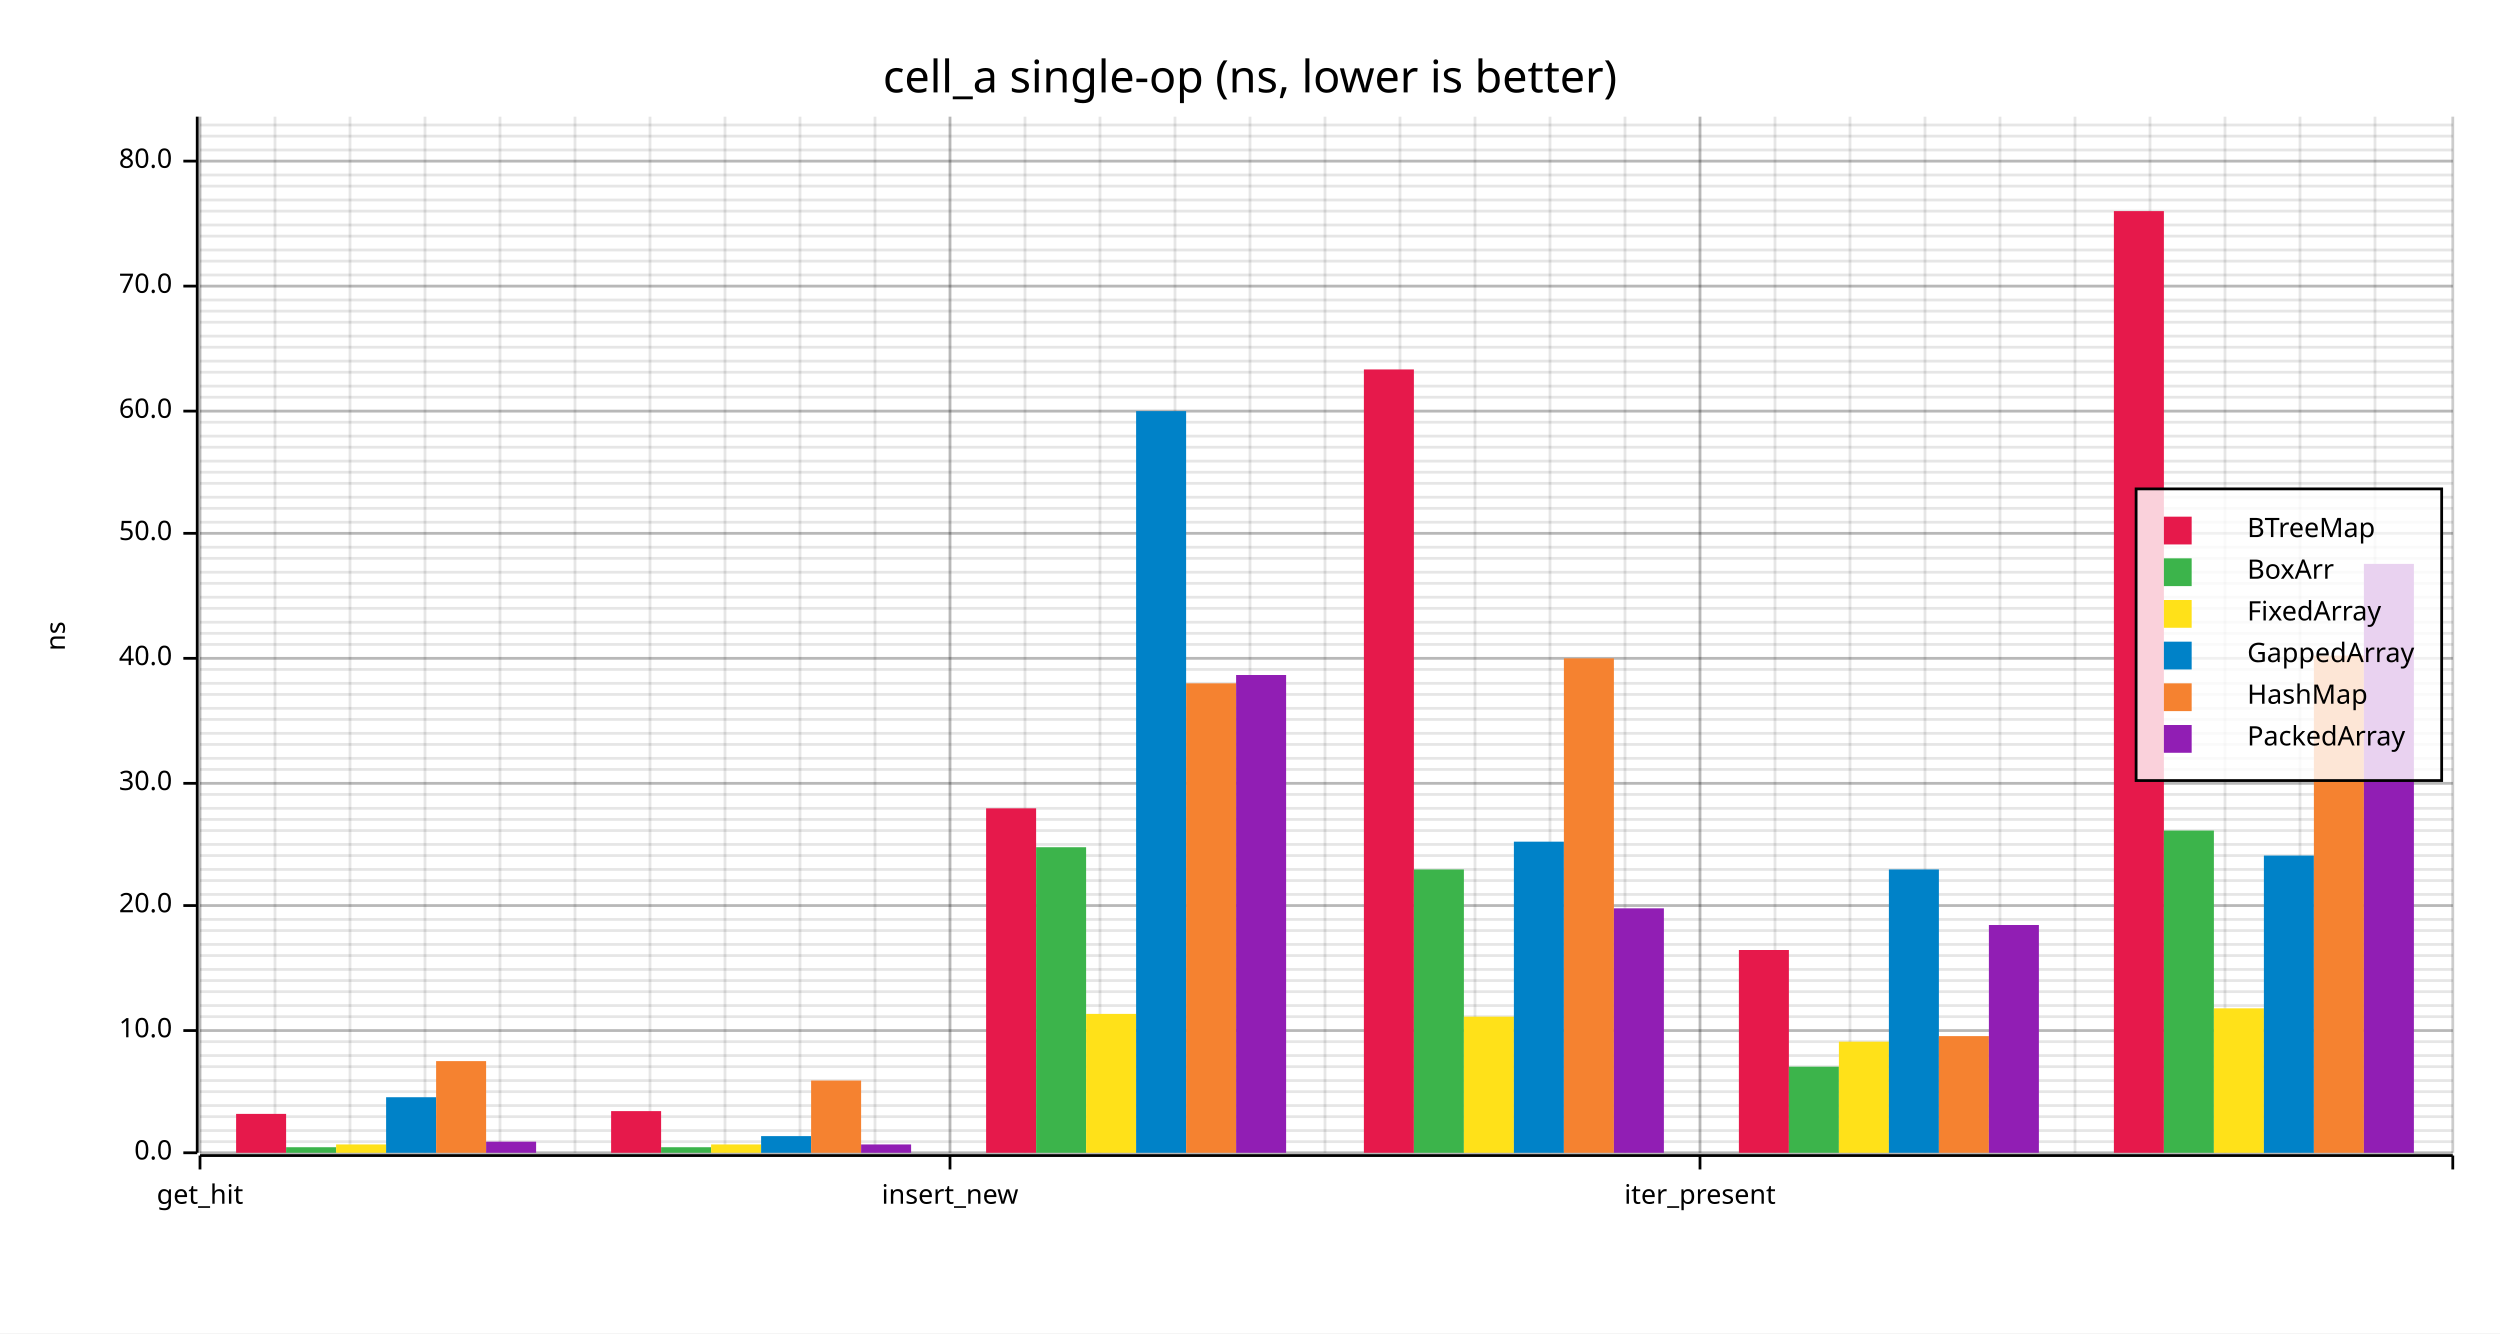
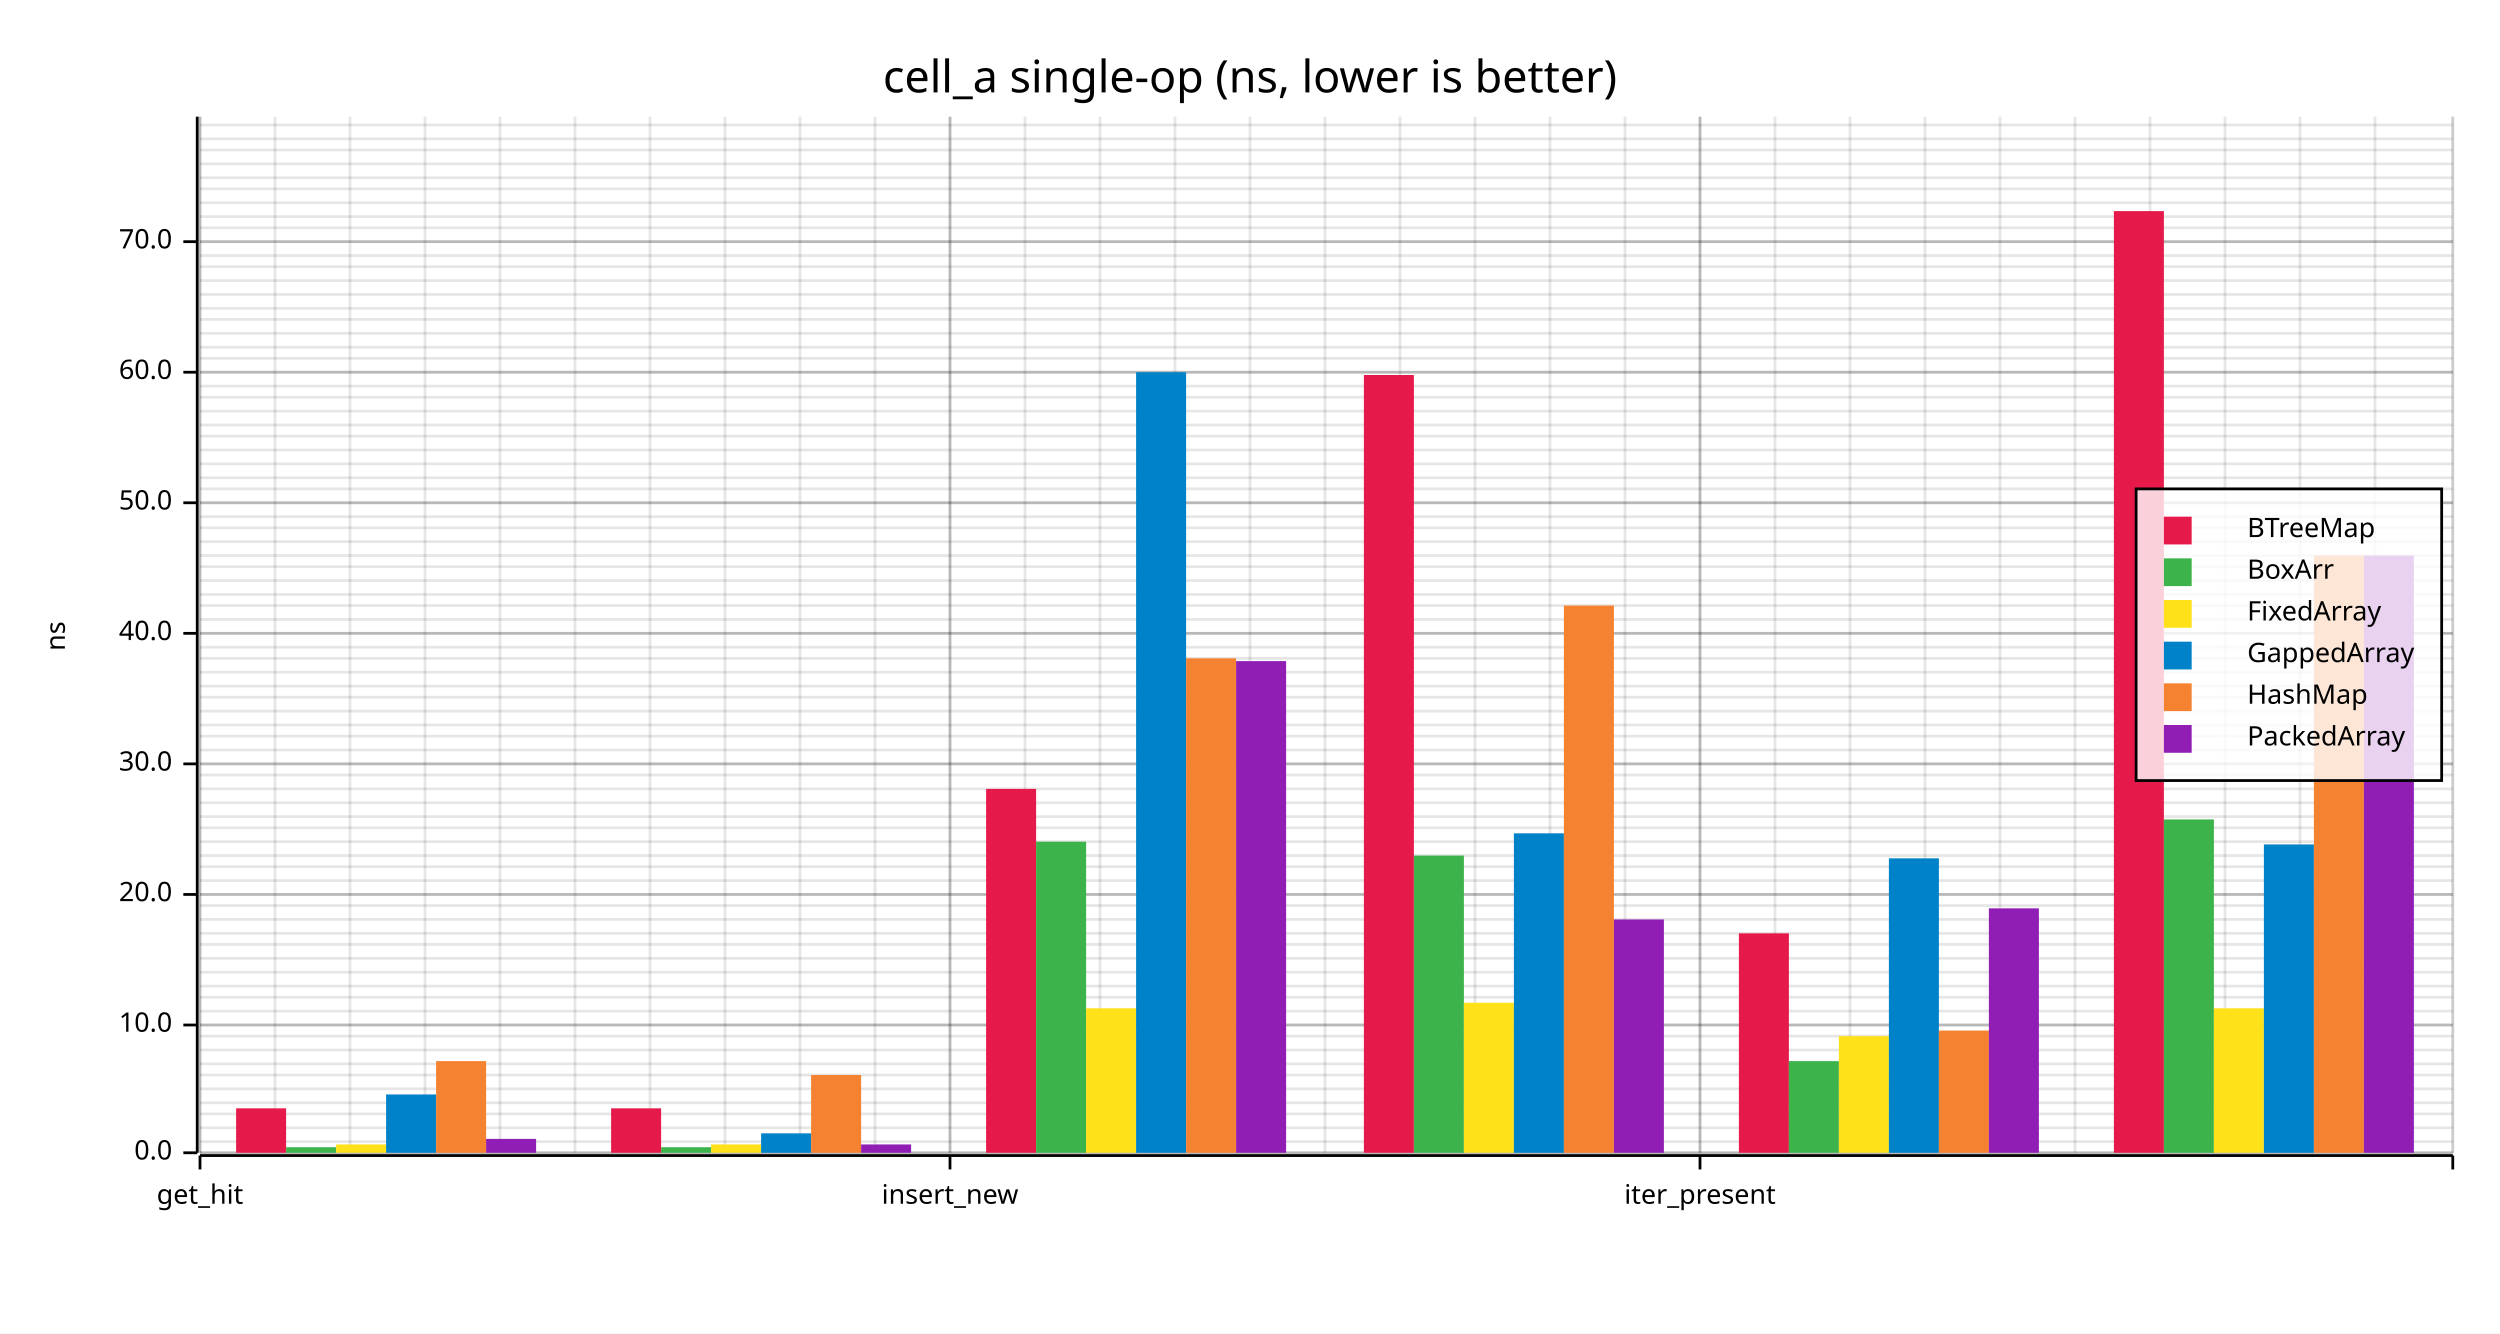
<svg xmlns="http://www.w3.org/2000/svg" width="900" height="480" viewBox="0 0 900 480">
  <rect x="0" y="0" width="900" height="480" opacity="1" fill="#FFFFFF" stroke="none" />
  <text x="450" y="21" dy="0.76em" text-anchor="middle" font-family="sans-serif" font-size="16.129" opacity="1" fill="#000000">
cell_a single-op (ns, lower is better)
</text>
  <line opacity="0.1" stroke="#000000" stroke-width="1" x1="72" y1="415" x2="72" y2="42" />
  <line opacity="0.1" stroke="#000000" stroke-width="1" x1="99" y1="415" x2="99" y2="42" />
  <line opacity="0.1" stroke="#000000" stroke-width="1" x1="126" y1="415" x2="126" y2="42" />
  <line opacity="0.1" stroke="#000000" stroke-width="1" x1="153" y1="415" x2="153" y2="42" />
  <line opacity="0.1" stroke="#000000" stroke-width="1" x1="180" y1="415" x2="180" y2="42" />
  <line opacity="0.1" stroke="#000000" stroke-width="1" x1="207" y1="415" x2="207" y2="42" />
  <line opacity="0.1" stroke="#000000" stroke-width="1" x1="234" y1="415" x2="234" y2="42" />
  <line opacity="0.1" stroke="#000000" stroke-width="1" x1="261" y1="415" x2="261" y2="42" />
  <line opacity="0.1" stroke="#000000" stroke-width="1" x1="288" y1="415" x2="288" y2="42" />
  <line opacity="0.1" stroke="#000000" stroke-width="1" x1="315" y1="415" x2="315" y2="42" />
  <line opacity="0.1" stroke="#000000" stroke-width="1" x1="342" y1="415" x2="342" y2="42" />
  <line opacity="0.1" stroke="#000000" stroke-width="1" x1="369" y1="415" x2="369" y2="42" />
  <line opacity="0.1" stroke="#000000" stroke-width="1" x1="396" y1="415" x2="396" y2="42" />
  <line opacity="0.1" stroke="#000000" stroke-width="1" x1="423" y1="415" x2="423" y2="42" />
  <line opacity="0.1" stroke="#000000" stroke-width="1" x1="450" y1="415" x2="450" y2="42" />
  <line opacity="0.1" stroke="#000000" stroke-width="1" x1="477" y1="415" x2="477" y2="42" />
  <line opacity="0.1" stroke="#000000" stroke-width="1" x1="504" y1="415" x2="504" y2="42" />
  <line opacity="0.1" stroke="#000000" stroke-width="1" x1="531" y1="415" x2="531" y2="42" />
  <line opacity="0.1" stroke="#000000" stroke-width="1" x1="558" y1="415" x2="558" y2="42" />
  <line opacity="0.1" stroke="#000000" stroke-width="1" x1="585" y1="415" x2="585" y2="42" />
  <line opacity="0.1" stroke="#000000" stroke-width="1" x1="612" y1="415" x2="612" y2="42" />
  <line opacity="0.1" stroke="#000000" stroke-width="1" x1="639" y1="415" x2="639" y2="42" />
  <line opacity="0.1" stroke="#000000" stroke-width="1" x1="666" y1="415" x2="666" y2="42" />
  <line opacity="0.1" stroke="#000000" stroke-width="1" x1="693" y1="415" x2="693" y2="42" />
  <line opacity="0.1" stroke="#000000" stroke-width="1" x1="720" y1="415" x2="720" y2="42" />
  <line opacity="0.1" stroke="#000000" stroke-width="1" x1="747" y1="415" x2="747" y2="42" />
  <line opacity="0.1" stroke="#000000" stroke-width="1" x1="774" y1="415" x2="774" y2="42" />
  <line opacity="0.1" stroke="#000000" stroke-width="1" x1="801" y1="415" x2="801" y2="42" />
  <line opacity="0.1" stroke="#000000" stroke-width="1" x1="828" y1="415" x2="828" y2="42" />
  <line opacity="0.1" stroke="#000000" stroke-width="1" x1="855" y1="415" x2="855" y2="42" />
  <line opacity="0.1" stroke="#000000" stroke-width="1" x1="72" y1="415" x2="883" y2="415" />
  <line opacity="0.1" stroke="#000000" stroke-width="1" x1="72" y1="411" x2="883" y2="411" />
-   <line opacity="0.1" stroke="#000000" stroke-width="1" x1="72" y1="407" x2="883" y2="407" />
-   <line opacity="0.1" stroke="#000000" stroke-width="1" x1="72" y1="402" x2="883" y2="402" />
-   <line opacity="0.1" stroke="#000000" stroke-width="1" x1="72" y1="398" x2="883" y2="398" />
-   <line opacity="0.1" stroke="#000000" stroke-width="1" x1="72" y1="393" x2="883" y2="393" />
-   <line opacity="0.1" stroke="#000000" stroke-width="1" x1="72" y1="389" x2="883" y2="389" />
-   <line opacity="0.1" stroke="#000000" stroke-width="1" x1="72" y1="384" x2="883" y2="384" />
-   <line opacity="0.1" stroke="#000000" stroke-width="1" x1="72" y1="380" x2="883" y2="380" />
-   <line opacity="0.1" stroke="#000000" stroke-width="1" x1="72" y1="375" x2="883" y2="375" />
-   <line opacity="0.1" stroke="#000000" stroke-width="1" x1="72" y1="371" x2="883" y2="371" />
-   <line opacity="0.1" stroke="#000000" stroke-width="1" x1="72" y1="366" x2="883" y2="366" />
-   <line opacity="0.1" stroke="#000000" stroke-width="1" x1="72" y1="362" x2="883" y2="362" />
-   <line opacity="0.1" stroke="#000000" stroke-width="1" x1="72" y1="357" x2="883" y2="357" />
-   <line opacity="0.1" stroke="#000000" stroke-width="1" x1="72" y1="353" x2="883" y2="353" />
-   <line opacity="0.1" stroke="#000000" stroke-width="1" x1="72" y1="349" x2="883" y2="349" />
-   <line opacity="0.1" stroke="#000000" stroke-width="1" x1="72" y1="344" x2="883" y2="344" />
+   <line opacity="0.1" stroke="#000000" stroke-width="1" x1="72" y1="406" x2="883" y2="406" />
+   <line opacity="0.1" stroke="#000000" stroke-width="1" x1="72" y1="401" x2="883" y2="401" />
+   <line opacity="0.1" stroke="#000000" stroke-width="1" x1="72" y1="397" x2="883" y2="397" />
+   <line opacity="0.1" stroke="#000000" stroke-width="1" x1="72" y1="392" x2="883" y2="392" />
+   <line opacity="0.1" stroke="#000000" stroke-width="1" x1="72" y1="387" x2="883" y2="387" />
+   <line opacity="0.1" stroke="#000000" stroke-width="1" x1="72" y1="383" x2="883" y2="383" />
+   <line opacity="0.1" stroke="#000000" stroke-width="1" x1="72" y1="378" x2="883" y2="378" />
+   <line opacity="0.1" stroke="#000000" stroke-width="1" x1="72" y1="373" x2="883" y2="373" />
+   <line opacity="0.1" stroke="#000000" stroke-width="1" x1="72" y1="369" x2="883" y2="369" />
+   <line opacity="0.1" stroke="#000000" stroke-width="1" x1="72" y1="364" x2="883" y2="364" />
+   <line opacity="0.1" stroke="#000000" stroke-width="1" x1="72" y1="359" x2="883" y2="359" />
+   <line opacity="0.1" stroke="#000000" stroke-width="1" x1="72" y1="355" x2="883" y2="355" />
+   <line opacity="0.1" stroke="#000000" stroke-width="1" x1="72" y1="350" x2="883" y2="350" />
+   <line opacity="0.1" stroke="#000000" stroke-width="1" x1="72" y1="345" x2="883" y2="345" />
  <line opacity="0.1" stroke="#000000" stroke-width="1" x1="72" y1="340" x2="883" y2="340" />
-   <line opacity="0.1" stroke="#000000" stroke-width="1" x1="72" y1="335" x2="883" y2="335" />
+   <line opacity="0.1" stroke="#000000" stroke-width="1" x1="72" y1="336" x2="883" y2="336" />
  <line opacity="0.1" stroke="#000000" stroke-width="1" x1="72" y1="331" x2="883" y2="331" />
  <line opacity="0.1" stroke="#000000" stroke-width="1" x1="72" y1="326" x2="883" y2="326" />
  <line opacity="0.1" stroke="#000000" stroke-width="1" x1="72" y1="322" x2="883" y2="322" />
  <line opacity="0.1" stroke="#000000" stroke-width="1" x1="72" y1="317" x2="883" y2="317" />
-   <line opacity="0.1" stroke="#000000" stroke-width="1" x1="72" y1="313" x2="883" y2="313" />
+   <line opacity="0.1" stroke="#000000" stroke-width="1" x1="72" y1="312" x2="883" y2="312" />
  <line opacity="0.1" stroke="#000000" stroke-width="1" x1="72" y1="308" x2="883" y2="308" />
-   <line opacity="0.1" stroke="#000000" stroke-width="1" x1="72" y1="304" x2="883" y2="304" />
-   <line opacity="0.1" stroke="#000000" stroke-width="1" x1="72" y1="299" x2="883" y2="299" />
-   <line opacity="0.1" stroke="#000000" stroke-width="1" x1="72" y1="295" x2="883" y2="295" />
-   <line opacity="0.1" stroke="#000000" stroke-width="1" x1="72" y1="291" x2="883" y2="291" />
-   <line opacity="0.1" stroke="#000000" stroke-width="1" x1="72" y1="286" x2="883" y2="286" />
-   <line opacity="0.1" stroke="#000000" stroke-width="1" x1="72" y1="282" x2="883" y2="282" />
-   <line opacity="0.1" stroke="#000000" stroke-width="1" x1="72" y1="277" x2="883" y2="277" />
-   <line opacity="0.1" stroke="#000000" stroke-width="1" x1="72" y1="273" x2="883" y2="273" />
-   <line opacity="0.1" stroke="#000000" stroke-width="1" x1="72" y1="268" x2="883" y2="268" />
-   <line opacity="0.1" stroke="#000000" stroke-width="1" x1="72" y1="264" x2="883" y2="264" />
-   <line opacity="0.1" stroke="#000000" stroke-width="1" x1="72" y1="259" x2="883" y2="259" />
-   <line opacity="0.1" stroke="#000000" stroke-width="1" x1="72" y1="255" x2="883" y2="255" />
-   <line opacity="0.1" stroke="#000000" stroke-width="1" x1="72" y1="250" x2="883" y2="250" />
-   <line opacity="0.1" stroke="#000000" stroke-width="1" x1="72" y1="246" x2="883" y2="246" />
-   <line opacity="0.1" stroke="#000000" stroke-width="1" x1="72" y1="241" x2="883" y2="241" />
+   <line opacity="0.1" stroke="#000000" stroke-width="1" x1="72" y1="303" x2="883" y2="303" />
+   <line opacity="0.1" stroke="#000000" stroke-width="1" x1="72" y1="298" x2="883" y2="298" />
+   <line opacity="0.1" stroke="#000000" stroke-width="1" x1="72" y1="294" x2="883" y2="294" />
+   <line opacity="0.1" stroke="#000000" stroke-width="1" x1="72" y1="289" x2="883" y2="289" />
+   <line opacity="0.1" stroke="#000000" stroke-width="1" x1="72" y1="284" x2="883" y2="284" />
+   <line opacity="0.1" stroke="#000000" stroke-width="1" x1="72" y1="279" x2="883" y2="279" />
+   <line opacity="0.1" stroke="#000000" stroke-width="1" x1="72" y1="275" x2="883" y2="275" />
+   <line opacity="0.1" stroke="#000000" stroke-width="1" x1="72" y1="270" x2="883" y2="270" />
+   <line opacity="0.1" stroke="#000000" stroke-width="1" x1="72" y1="265" x2="883" y2="265" />
+   <line opacity="0.1" stroke="#000000" stroke-width="1" x1="72" y1="261" x2="883" y2="261" />
+   <line opacity="0.1" stroke="#000000" stroke-width="1" x1="72" y1="256" x2="883" y2="256" />
+   <line opacity="0.1" stroke="#000000" stroke-width="1" x1="72" y1="251" x2="883" y2="251" />
+   <line opacity="0.1" stroke="#000000" stroke-width="1" x1="72" y1="247" x2="883" y2="247" />
+   <line opacity="0.1" stroke="#000000" stroke-width="1" x1="72" y1="242" x2="883" y2="242" />
  <line opacity="0.1" stroke="#000000" stroke-width="1" x1="72" y1="237" x2="883" y2="237" />
-   <line opacity="0.1" stroke="#000000" stroke-width="1" x1="72" y1="232" x2="883" y2="232" />
+   <line opacity="0.1" stroke="#000000" stroke-width="1" x1="72" y1="233" x2="883" y2="233" />
  <line opacity="0.1" stroke="#000000" stroke-width="1" x1="72" y1="228" x2="883" y2="228" />
-   <line opacity="0.1" stroke="#000000" stroke-width="1" x1="72" y1="224" x2="883" y2="224" />
-   <line opacity="0.1" stroke="#000000" stroke-width="1" x1="72" y1="219" x2="883" y2="219" />
-   <line opacity="0.1" stroke="#000000" stroke-width="1" x1="72" y1="215" x2="883" y2="215" />
-   <line opacity="0.1" stroke="#000000" stroke-width="1" x1="72" y1="210" x2="883" y2="210" />
-   <line opacity="0.1" stroke="#000000" stroke-width="1" x1="72" y1="206" x2="883" y2="206" />
-   <line opacity="0.1" stroke="#000000" stroke-width="1" x1="72" y1="201" x2="883" y2="201" />
-   <line opacity="0.1" stroke="#000000" stroke-width="1" x1="72" y1="197" x2="883" y2="197" />
-   <line opacity="0.1" stroke="#000000" stroke-width="1" x1="72" y1="192" x2="883" y2="192" />
-   <line opacity="0.1" stroke="#000000" stroke-width="1" x1="72" y1="188" x2="883" y2="188" />
-   <line opacity="0.1" stroke="#000000" stroke-width="1" x1="72" y1="183" x2="883" y2="183" />
-   <line opacity="0.1" stroke="#000000" stroke-width="1" x1="72" y1="179" x2="883" y2="179" />
-   <line opacity="0.1" stroke="#000000" stroke-width="1" x1="72" y1="174" x2="883" y2="174" />
-   <line opacity="0.1" stroke="#000000" stroke-width="1" x1="72" y1="170" x2="883" y2="170" />
-   <line opacity="0.1" stroke="#000000" stroke-width="1" x1="72" y1="166" x2="883" y2="166" />
-   <line opacity="0.1" stroke="#000000" stroke-width="1" x1="72" y1="161" x2="883" y2="161" />
+   <line opacity="0.1" stroke="#000000" stroke-width="1" x1="72" y1="223" x2="883" y2="223" />
+   <line opacity="0.1" stroke="#000000" stroke-width="1" x1="72" y1="218" x2="883" y2="218" />
+   <line opacity="0.1" stroke="#000000" stroke-width="1" x1="72" y1="214" x2="883" y2="214" />
+   <line opacity="0.1" stroke="#000000" stroke-width="1" x1="72" y1="209" x2="883" y2="209" />
+   <line opacity="0.1" stroke="#000000" stroke-width="1" x1="72" y1="204" x2="883" y2="204" />
+   <line opacity="0.1" stroke="#000000" stroke-width="1" x1="72" y1="200" x2="883" y2="200" />
+   <line opacity="0.1" stroke="#000000" stroke-width="1" x1="72" y1="195" x2="883" y2="195" />
+   <line opacity="0.1" stroke="#000000" stroke-width="1" x1="72" y1="190" x2="883" y2="190" />
+   <line opacity="0.1" stroke="#000000" stroke-width="1" x1="72" y1="186" x2="883" y2="186" />
+   <line opacity="0.1" stroke="#000000" stroke-width="1" x1="72" y1="181" x2="883" y2="181" />
+   <line opacity="0.1" stroke="#000000" stroke-width="1" x1="72" y1="176" x2="883" y2="176" />
+   <line opacity="0.1" stroke="#000000" stroke-width="1" x1="72" y1="172" x2="883" y2="172" />
+   <line opacity="0.1" stroke="#000000" stroke-width="1" x1="72" y1="167" x2="883" y2="167" />
+   <line opacity="0.1" stroke="#000000" stroke-width="1" x1="72" y1="162" x2="883" y2="162" />
  <line opacity="0.1" stroke="#000000" stroke-width="1" x1="72" y1="157" x2="883" y2="157" />
-   <line opacity="0.1" stroke="#000000" stroke-width="1" x1="72" y1="152" x2="883" y2="152" />
+   <line opacity="0.1" stroke="#000000" stroke-width="1" x1="72" y1="153" x2="883" y2="153" />
  <line opacity="0.1" stroke="#000000" stroke-width="1" x1="72" y1="148" x2="883" y2="148" />
  <line opacity="0.1" stroke="#000000" stroke-width="1" x1="72" y1="143" x2="883" y2="143" />
  <line opacity="0.1" stroke="#000000" stroke-width="1" x1="72" y1="139" x2="883" y2="139" />
  <line opacity="0.1" stroke="#000000" stroke-width="1" x1="72" y1="134" x2="883" y2="134" />
-   <line opacity="0.1" stroke="#000000" stroke-width="1" x1="72" y1="130" x2="883" y2="130" />
+   <line opacity="0.1" stroke="#000000" stroke-width="1" x1="72" y1="129" x2="883" y2="129" />
  <line opacity="0.1" stroke="#000000" stroke-width="1" x1="72" y1="125" x2="883" y2="125" />
-   <line opacity="0.1" stroke="#000000" stroke-width="1" x1="72" y1="121" x2="883" y2="121" />
-   <line opacity="0.1" stroke="#000000" stroke-width="1" x1="72" y1="116" x2="883" y2="116" />
-   <line opacity="0.1" stroke="#000000" stroke-width="1" x1="72" y1="112" x2="883" y2="112" />
-   <line opacity="0.1" stroke="#000000" stroke-width="1" x1="72" y1="108" x2="883" y2="108" />
-   <line opacity="0.1" stroke="#000000" stroke-width="1" x1="72" y1="103" x2="883" y2="103" />
-   <line opacity="0.1" stroke="#000000" stroke-width="1" x1="72" y1="99" x2="883" y2="99" />
-   <line opacity="0.1" stroke="#000000" stroke-width="1" x1="72" y1="94" x2="883" y2="94" />
-   <line opacity="0.1" stroke="#000000" stroke-width="1" x1="72" y1="90" x2="883" y2="90" />
-   <line opacity="0.1" stroke="#000000" stroke-width="1" x1="72" y1="85" x2="883" y2="85" />
-   <line opacity="0.1" stroke="#000000" stroke-width="1" x1="72" y1="81" x2="883" y2="81" />
-   <line opacity="0.1" stroke="#000000" stroke-width="1" x1="72" y1="76" x2="883" y2="76" />
-   <line opacity="0.1" stroke="#000000" stroke-width="1" x1="72" y1="72" x2="883" y2="72" />
-   <line opacity="0.1" stroke="#000000" stroke-width="1" x1="72" y1="67" x2="883" y2="67" />
-   <line opacity="0.1" stroke="#000000" stroke-width="1" x1="72" y1="63" x2="883" y2="63" />
-   <line opacity="0.1" stroke="#000000" stroke-width="1" x1="72" y1="58" x2="883" y2="58" />
+   <line opacity="0.1" stroke="#000000" stroke-width="1" x1="72" y1="120" x2="883" y2="120" />
+   <line opacity="0.1" stroke="#000000" stroke-width="1" x1="72" y1="115" x2="883" y2="115" />
+   <line opacity="0.1" stroke="#000000" stroke-width="1" x1="72" y1="111" x2="883" y2="111" />
+   <line opacity="0.1" stroke="#000000" stroke-width="1" x1="72" y1="106" x2="883" y2="106" />
+   <line opacity="0.1" stroke="#000000" stroke-width="1" x1="72" y1="101" x2="883" y2="101" />
+   <line opacity="0.1" stroke="#000000" stroke-width="1" x1="72" y1="96" x2="883" y2="96" />
+   <line opacity="0.1" stroke="#000000" stroke-width="1" x1="72" y1="92" x2="883" y2="92" />
+   <line opacity="0.1" stroke="#000000" stroke-width="1" x1="72" y1="87" x2="883" y2="87" />
+   <line opacity="0.1" stroke="#000000" stroke-width="1" x1="72" y1="82" x2="883" y2="82" />
+   <line opacity="0.1" stroke="#000000" stroke-width="1" x1="72" y1="78" x2="883" y2="78" />
+   <line opacity="0.1" stroke="#000000" stroke-width="1" x1="72" y1="73" x2="883" y2="73" />
+   <line opacity="0.1" stroke="#000000" stroke-width="1" x1="72" y1="68" x2="883" y2="68" />
+   <line opacity="0.1" stroke="#000000" stroke-width="1" x1="72" y1="64" x2="883" y2="64" />
+   <line opacity="0.1" stroke="#000000" stroke-width="1" x1="72" y1="59" x2="883" y2="59" />
  <line opacity="0.1" stroke="#000000" stroke-width="1" x1="72" y1="54" x2="883" y2="54" />
-   <line opacity="0.1" stroke="#000000" stroke-width="1" x1="72" y1="49" x2="883" y2="49" />
+   <line opacity="0.1" stroke="#000000" stroke-width="1" x1="72" y1="50" x2="883" y2="50" />
  <line opacity="0.1" stroke="#000000" stroke-width="1" x1="72" y1="45" x2="883" y2="45" />
  <text x="16" y="229" dy="0.76em" text-anchor="middle" font-family="sans-serif" font-size="9.677" opacity="1" fill="#000000" transform="rotate(270, 16, 229)">
ns
</text>
  <line opacity="0.2" stroke="#000000" stroke-width="1" x1="72" y1="415" x2="72" y2="42" />
  <line opacity="0.2" stroke="#000000" stroke-width="1" x1="342" y1="415" x2="342" y2="42" />
  <line opacity="0.2" stroke="#000000" stroke-width="1" x1="612" y1="415" x2="612" y2="42" />
  <line opacity="0.2" stroke="#000000" stroke-width="1" x1="883" y1="415" x2="883" y2="42" />
  <line opacity="0.2" stroke="#000000" stroke-width="1" x1="72" y1="415" x2="883" y2="415" />
-   <line opacity="0.2" stroke="#000000" stroke-width="1" x1="72" y1="371" x2="883" y2="371" />
-   <line opacity="0.2" stroke="#000000" stroke-width="1" x1="72" y1="326" x2="883" y2="326" />
-   <line opacity="0.2" stroke="#000000" stroke-width="1" x1="72" y1="282" x2="883" y2="282" />
-   <line opacity="0.2" stroke="#000000" stroke-width="1" x1="72" y1="237" x2="883" y2="237" />
-   <line opacity="0.2" stroke="#000000" stroke-width="1" x1="72" y1="192" x2="883" y2="192" />
-   <line opacity="0.2" stroke="#000000" stroke-width="1" x1="72" y1="148" x2="883" y2="148" />
-   <line opacity="0.2" stroke="#000000" stroke-width="1" x1="72" y1="103" x2="883" y2="103" />
-   <line opacity="0.2" stroke="#000000" stroke-width="1" x1="72" y1="58" x2="883" y2="58" />
+   <line opacity="0.2" stroke="#000000" stroke-width="1" x1="72" y1="369" x2="883" y2="369" />
+   <line opacity="0.2" stroke="#000000" stroke-width="1" x1="72" y1="322" x2="883" y2="322" />
+   <line opacity="0.2" stroke="#000000" stroke-width="1" x1="72" y1="275" x2="883" y2="275" />
+   <line opacity="0.2" stroke="#000000" stroke-width="1" x1="72" y1="228" x2="883" y2="228" />
+   <line opacity="0.2" stroke="#000000" stroke-width="1" x1="72" y1="181" x2="883" y2="181" />
+   <line opacity="0.2" stroke="#000000" stroke-width="1" x1="72" y1="134" x2="883" y2="134" />
+   <line opacity="0.2" stroke="#000000" stroke-width="1" x1="72" y1="87" x2="883" y2="87" />
  <polyline fill="none" opacity="1" stroke="#000000" stroke-width="1" points="71,42 71,415 " />
  <text x="62" y="415" dy="0.5ex" text-anchor="end" font-family="sans-serif" font-size="9.677" opacity="1" fill="#000000">
0.0
</text>
  <polyline fill="none" opacity="1" stroke="#000000" stroke-width="1" points="66,415 71,415 " />
-   <text x="62" y="371" dy="0.5ex" text-anchor="end" font-family="sans-serif" font-size="9.677" opacity="1" fill="#000000">
+   <text x="62" y="369" dy="0.5ex" text-anchor="end" font-family="sans-serif" font-size="9.677" opacity="1" fill="#000000">
10.0
</text>
-   <polyline fill="none" opacity="1" stroke="#000000" stroke-width="1" points="66,371 71,371 " />
-   <text x="62" y="326" dy="0.5ex" text-anchor="end" font-family="sans-serif" font-size="9.677" opacity="1" fill="#000000">
+   <polyline fill="none" opacity="1" stroke="#000000" stroke-width="1" points="66,369 71,369 " />
+   <text x="62" y="322" dy="0.5ex" text-anchor="end" font-family="sans-serif" font-size="9.677" opacity="1" fill="#000000">
20.0
</text>
-   <polyline fill="none" opacity="1" stroke="#000000" stroke-width="1" points="66,326 71,326 " />
-   <text x="62" y="282" dy="0.5ex" text-anchor="end" font-family="sans-serif" font-size="9.677" opacity="1" fill="#000000">
+   <polyline fill="none" opacity="1" stroke="#000000" stroke-width="1" points="66,322 71,322 " />
+   <text x="62" y="275" dy="0.5ex" text-anchor="end" font-family="sans-serif" font-size="9.677" opacity="1" fill="#000000">
30.0
</text>
-   <polyline fill="none" opacity="1" stroke="#000000" stroke-width="1" points="66,282 71,282 " />
-   <text x="62" y="237" dy="0.5ex" text-anchor="end" font-family="sans-serif" font-size="9.677" opacity="1" fill="#000000">
+   <polyline fill="none" opacity="1" stroke="#000000" stroke-width="1" points="66,275 71,275 " />
+   <text x="62" y="228" dy="0.5ex" text-anchor="end" font-family="sans-serif" font-size="9.677" opacity="1" fill="#000000">
40.0
</text>
-   <polyline fill="none" opacity="1" stroke="#000000" stroke-width="1" points="66,237 71,237 " />
-   <text x="62" y="192" dy="0.5ex" text-anchor="end" font-family="sans-serif" font-size="9.677" opacity="1" fill="#000000">
+   <polyline fill="none" opacity="1" stroke="#000000" stroke-width="1" points="66,228 71,228 " />
+   <text x="62" y="181" dy="0.5ex" text-anchor="end" font-family="sans-serif" font-size="9.677" opacity="1" fill="#000000">
50.0
</text>
-   <polyline fill="none" opacity="1" stroke="#000000" stroke-width="1" points="66,192 71,192 " />
-   <text x="62" y="148" dy="0.5ex" text-anchor="end" font-family="sans-serif" font-size="9.677" opacity="1" fill="#000000">
+   <polyline fill="none" opacity="1" stroke="#000000" stroke-width="1" points="66,181 71,181 " />
+   <text x="62" y="134" dy="0.5ex" text-anchor="end" font-family="sans-serif" font-size="9.677" opacity="1" fill="#000000">
60.0
</text>
-   <polyline fill="none" opacity="1" stroke="#000000" stroke-width="1" points="66,148 71,148 " />
-   <text x="62" y="103" dy="0.5ex" text-anchor="end" font-family="sans-serif" font-size="9.677" opacity="1" fill="#000000">
+   <polyline fill="none" opacity="1" stroke="#000000" stroke-width="1" points="66,134 71,134 " />
+   <text x="62" y="87" dy="0.5ex" text-anchor="end" font-family="sans-serif" font-size="9.677" opacity="1" fill="#000000">
70.0
</text>
-   <polyline fill="none" opacity="1" stroke="#000000" stroke-width="1" points="66,103 71,103 " />
-   <text x="62" y="58" dy="0.5ex" text-anchor="end" font-family="sans-serif" font-size="9.677" opacity="1" fill="#000000">
- 80.0
- </text>
-   <polyline fill="none" opacity="1" stroke="#000000" stroke-width="1" points="66,58 71,58 " />
+   <polyline fill="none" opacity="1" stroke="#000000" stroke-width="1" points="66,87 71,87 " />
  <polyline fill="none" opacity="1" stroke="#000000" stroke-width="1" points="72,416 883,416 " />
  <text x="72" y="426" dy="0.76em" text-anchor="middle" font-family="sans-serif" font-size="9.677" opacity="1" fill="#000000">
get_hit
</text>
  <polyline fill="none" opacity="1" stroke="#000000" stroke-width="1" points="72,416 72,421 " />
  <text x="342" y="426" dy="0.76em" text-anchor="middle" font-family="sans-serif" font-size="9.677" opacity="1" fill="#000000">
insert_new
</text>
  <polyline fill="none" opacity="1" stroke="#000000" stroke-width="1" points="342,416 342,421 " />
  <text x="612" y="426" dy="0.76em" text-anchor="middle" font-family="sans-serif" font-size="9.677" opacity="1" fill="#000000">
iter_present
</text>
  <polyline fill="none" opacity="1" stroke="#000000" stroke-width="1" points="612,416 612,421 " />
  <text x="883" y="426" dy="0.76em" text-anchor="middle" font-family="sans-serif" font-size="9.677" opacity="1" fill="#000000">

</text>
  <polyline fill="none" opacity="1" stroke="#000000" stroke-width="1" points="883,416 883,421 " />
-   <rect x="85" y="401" width="18" height="14" opacity="1" fill="#E6194B" stroke="none" />
-   <rect x="220" y="400" width="18" height="15" opacity="1" fill="#E6194B" stroke="none" />
-   <rect x="355" y="291" width="18" height="124" opacity="1" fill="#E6194B" stroke="none" />
-   <rect x="491" y="133" width="18" height="282" opacity="1" fill="#E6194B" stroke="none" />
-   <rect x="626" y="342" width="18" height="73" opacity="1" fill="#E6194B" stroke="none" />
+   <rect x="85" y="399" width="18" height="16" opacity="1" fill="#E6194B" stroke="none" />
+   <rect x="220" y="399" width="18" height="16" opacity="1" fill="#E6194B" stroke="none" />
+   <rect x="355" y="284" width="18" height="131" opacity="1" fill="#E6194B" stroke="none" />
+   <rect x="491" y="135" width="18" height="280" opacity="1" fill="#E6194B" stroke="none" />
+   <rect x="626" y="336" width="18" height="79" opacity="1" fill="#E6194B" stroke="none" />
  <rect x="761" y="76" width="18" height="339" opacity="1" fill="#E6194B" stroke="none" />
  <rect x="103" y="413" width="18" height="2" opacity="1" fill="#3CB44B" stroke="none" />
  <rect x="238" y="413" width="18" height="2" opacity="1" fill="#3CB44B" stroke="none" />
-   <rect x="373" y="305" width="18" height="110" opacity="1" fill="#3CB44B" stroke="none" />
-   <rect x="509" y="313" width="18" height="102" opacity="1" fill="#3CB44B" stroke="none" />
-   <rect x="644" y="384" width="18" height="31" opacity="1" fill="#3CB44B" stroke="none" />
-   <rect x="779" y="299" width="18" height="116" opacity="1" fill="#3CB44B" stroke="none" />
+   <rect x="373" y="303" width="18" height="112" opacity="1" fill="#3CB44B" stroke="none" />
+   <rect x="509" y="308" width="18" height="107" opacity="1" fill="#3CB44B" stroke="none" />
+   <rect x="644" y="382" width="18" height="33" opacity="1" fill="#3CB44B" stroke="none" />
+   <rect x="779" y="295" width="18" height="120" opacity="1" fill="#3CB44B" stroke="none" />
  <rect x="121" y="412" width="18" height="3" opacity="1" fill="#FFE119" stroke="none" />
  <rect x="256" y="412" width="18" height="3" opacity="1" fill="#FFE119" stroke="none" />
-   <rect x="391" y="365" width="18" height="50" opacity="1" fill="#FFE119" stroke="none" />
-   <rect x="527" y="366" width="18" height="49" opacity="1" fill="#FFE119" stroke="none" />
-   <rect x="662" y="375" width="18" height="40" opacity="1" fill="#FFE119" stroke="none" />
+   <rect x="391" y="363" width="18" height="52" opacity="1" fill="#FFE119" stroke="none" />
+   <rect x="527" y="361" width="18" height="54" opacity="1" fill="#FFE119" stroke="none" />
+   <rect x="662" y="373" width="18" height="42" opacity="1" fill="#FFE119" stroke="none" />
  <rect x="797" y="363" width="18" height="52" opacity="1" fill="#FFE119" stroke="none" />
-   <rect x="139" y="395" width="18" height="20" opacity="1" fill="#0082C8" stroke="none" />
-   <rect x="274" y="409" width="18" height="6" opacity="1" fill="#0082C8" stroke="none" />
-   <rect x="409" y="148" width="18" height="267" opacity="1" fill="#0082C8" stroke="none" />
-   <rect x="545" y="303" width="18" height="112" opacity="1" fill="#0082C8" stroke="none" />
-   <rect x="680" y="313" width="18" height="102" opacity="1" fill="#0082C8" stroke="none" />
-   <rect x="815" y="308" width="18" height="107" opacity="1" fill="#0082C8" stroke="none" />
+   <rect x="139" y="394" width="18" height="21" opacity="1" fill="#0082C8" stroke="none" />
+   <rect x="274" y="408" width="18" height="7" opacity="1" fill="#0082C8" stroke="none" />
+   <rect x="409" y="134" width="18" height="281" opacity="1" fill="#0082C8" stroke="none" />
+   <rect x="545" y="300" width="18" height="115" opacity="1" fill="#0082C8" stroke="none" />
+   <rect x="680" y="309" width="18" height="106" opacity="1" fill="#0082C8" stroke="none" />
+   <rect x="815" y="304" width="18" height="111" opacity="1" fill="#0082C8" stroke="none" />
  <rect x="157" y="382" width="18" height="33" opacity="1" fill="#F58230" stroke="none" />
-   <rect x="292" y="389" width="18" height="26" opacity="1" fill="#F58230" stroke="none" />
-   <rect x="427" y="246" width="18" height="169" opacity="1" fill="#F58230" stroke="none" />
-   <rect x="563" y="237" width="18" height="178" opacity="1" fill="#F58230" stroke="none" />
-   <rect x="698" y="373" width="18" height="42" opacity="1" fill="#F58230" stroke="none" />
-   <rect x="833" y="236" width="18" height="179" opacity="1" fill="#F58230" stroke="none" />
-   <rect x="175" y="411" width="18" height="4" opacity="1" fill="#911EB4" stroke="none" />
+   <rect x="292" y="387" width="18" height="28" opacity="1" fill="#F58230" stroke="none" />
+   <rect x="427" y="237" width="18" height="178" opacity="1" fill="#F58230" stroke="none" />
+   <rect x="563" y="218" width="18" height="197" opacity="1" fill="#F58230" stroke="none" />
+   <rect x="698" y="371" width="18" height="44" opacity="1" fill="#F58230" stroke="none" />
+   <rect x="833" y="200" width="18" height="215" opacity="1" fill="#F58230" stroke="none" />
+   <rect x="175" y="410" width="18" height="5" opacity="1" fill="#911EB4" stroke="none" />
  <rect x="310" y="412" width="18" height="3" opacity="1" fill="#911EB4" stroke="none" />
-   <rect x="445" y="243" width="18" height="172" opacity="1" fill="#911EB4" stroke="none" />
-   <rect x="581" y="327" width="18" height="88" opacity="1" fill="#911EB4" stroke="none" />
-   <rect x="716" y="333" width="18" height="82" opacity="1" fill="#911EB4" stroke="none" />
-   <rect x="851" y="203" width="18" height="212" opacity="1" fill="#911EB4" stroke="none" />
+   <rect x="445" y="238" width="18" height="177" opacity="1" fill="#911EB4" stroke="none" />
+   <rect x="581" y="331" width="18" height="84" opacity="1" fill="#911EB4" stroke="none" />
+   <rect x="716" y="327" width="18" height="88" opacity="1" fill="#911EB4" stroke="none" />
+   <rect x="851" y="200" width="18" height="215" opacity="1" fill="#911EB4" stroke="none" />
  <rect x="769" y="176" width="110" height="105" opacity="0.8" fill="#FFFFFF" stroke="none" />
  <rect x="769" y="176" width="110" height="105" opacity="1" fill="none" stroke="#000000" />
  <text x="809" y="186" dy="0.76em" text-anchor="start" font-family="sans-serif" font-size="9.677" opacity="1" fill="#000000">
BTreeMap
</text>
  <text x="809" y="201" dy="0.76em" text-anchor="start" font-family="sans-serif" font-size="9.677" opacity="1" fill="#000000">
BoxArr
</text>
  <text x="809" y="216" dy="0.76em" text-anchor="start" font-family="sans-serif" font-size="9.677" opacity="1" fill="#000000">
FixedArray
</text>
  <text x="809" y="231" dy="0.76em" text-anchor="start" font-family="sans-serif" font-size="9.677" opacity="1" fill="#000000">
GappedArray
</text>
  <text x="809" y="246" dy="0.76em" text-anchor="start" font-family="sans-serif" font-size="9.677" opacity="1" fill="#000000">
HashMap
</text>
  <text x="809" y="261" dy="0.76em" text-anchor="start" font-family="sans-serif" font-size="9.677" opacity="1" fill="#000000">
PackedArray
</text>
  <rect x="779" y="186" width="10" height="10" opacity="1" fill="#E6194B" stroke="none" />
  <rect x="779" y="201" width="10" height="10" opacity="1" fill="#3CB44B" stroke="none" />
  <rect x="779" y="216" width="10" height="10" opacity="1" fill="#FFE119" stroke="none" />
  <rect x="779" y="231" width="10" height="10" opacity="1" fill="#0082C8" stroke="none" />
  <rect x="779" y="246" width="10" height="10" opacity="1" fill="#F58230" stroke="none" />
  <rect x="779" y="261" width="10" height="10" opacity="1" fill="#911EB4" stroke="none" />
</svg>
